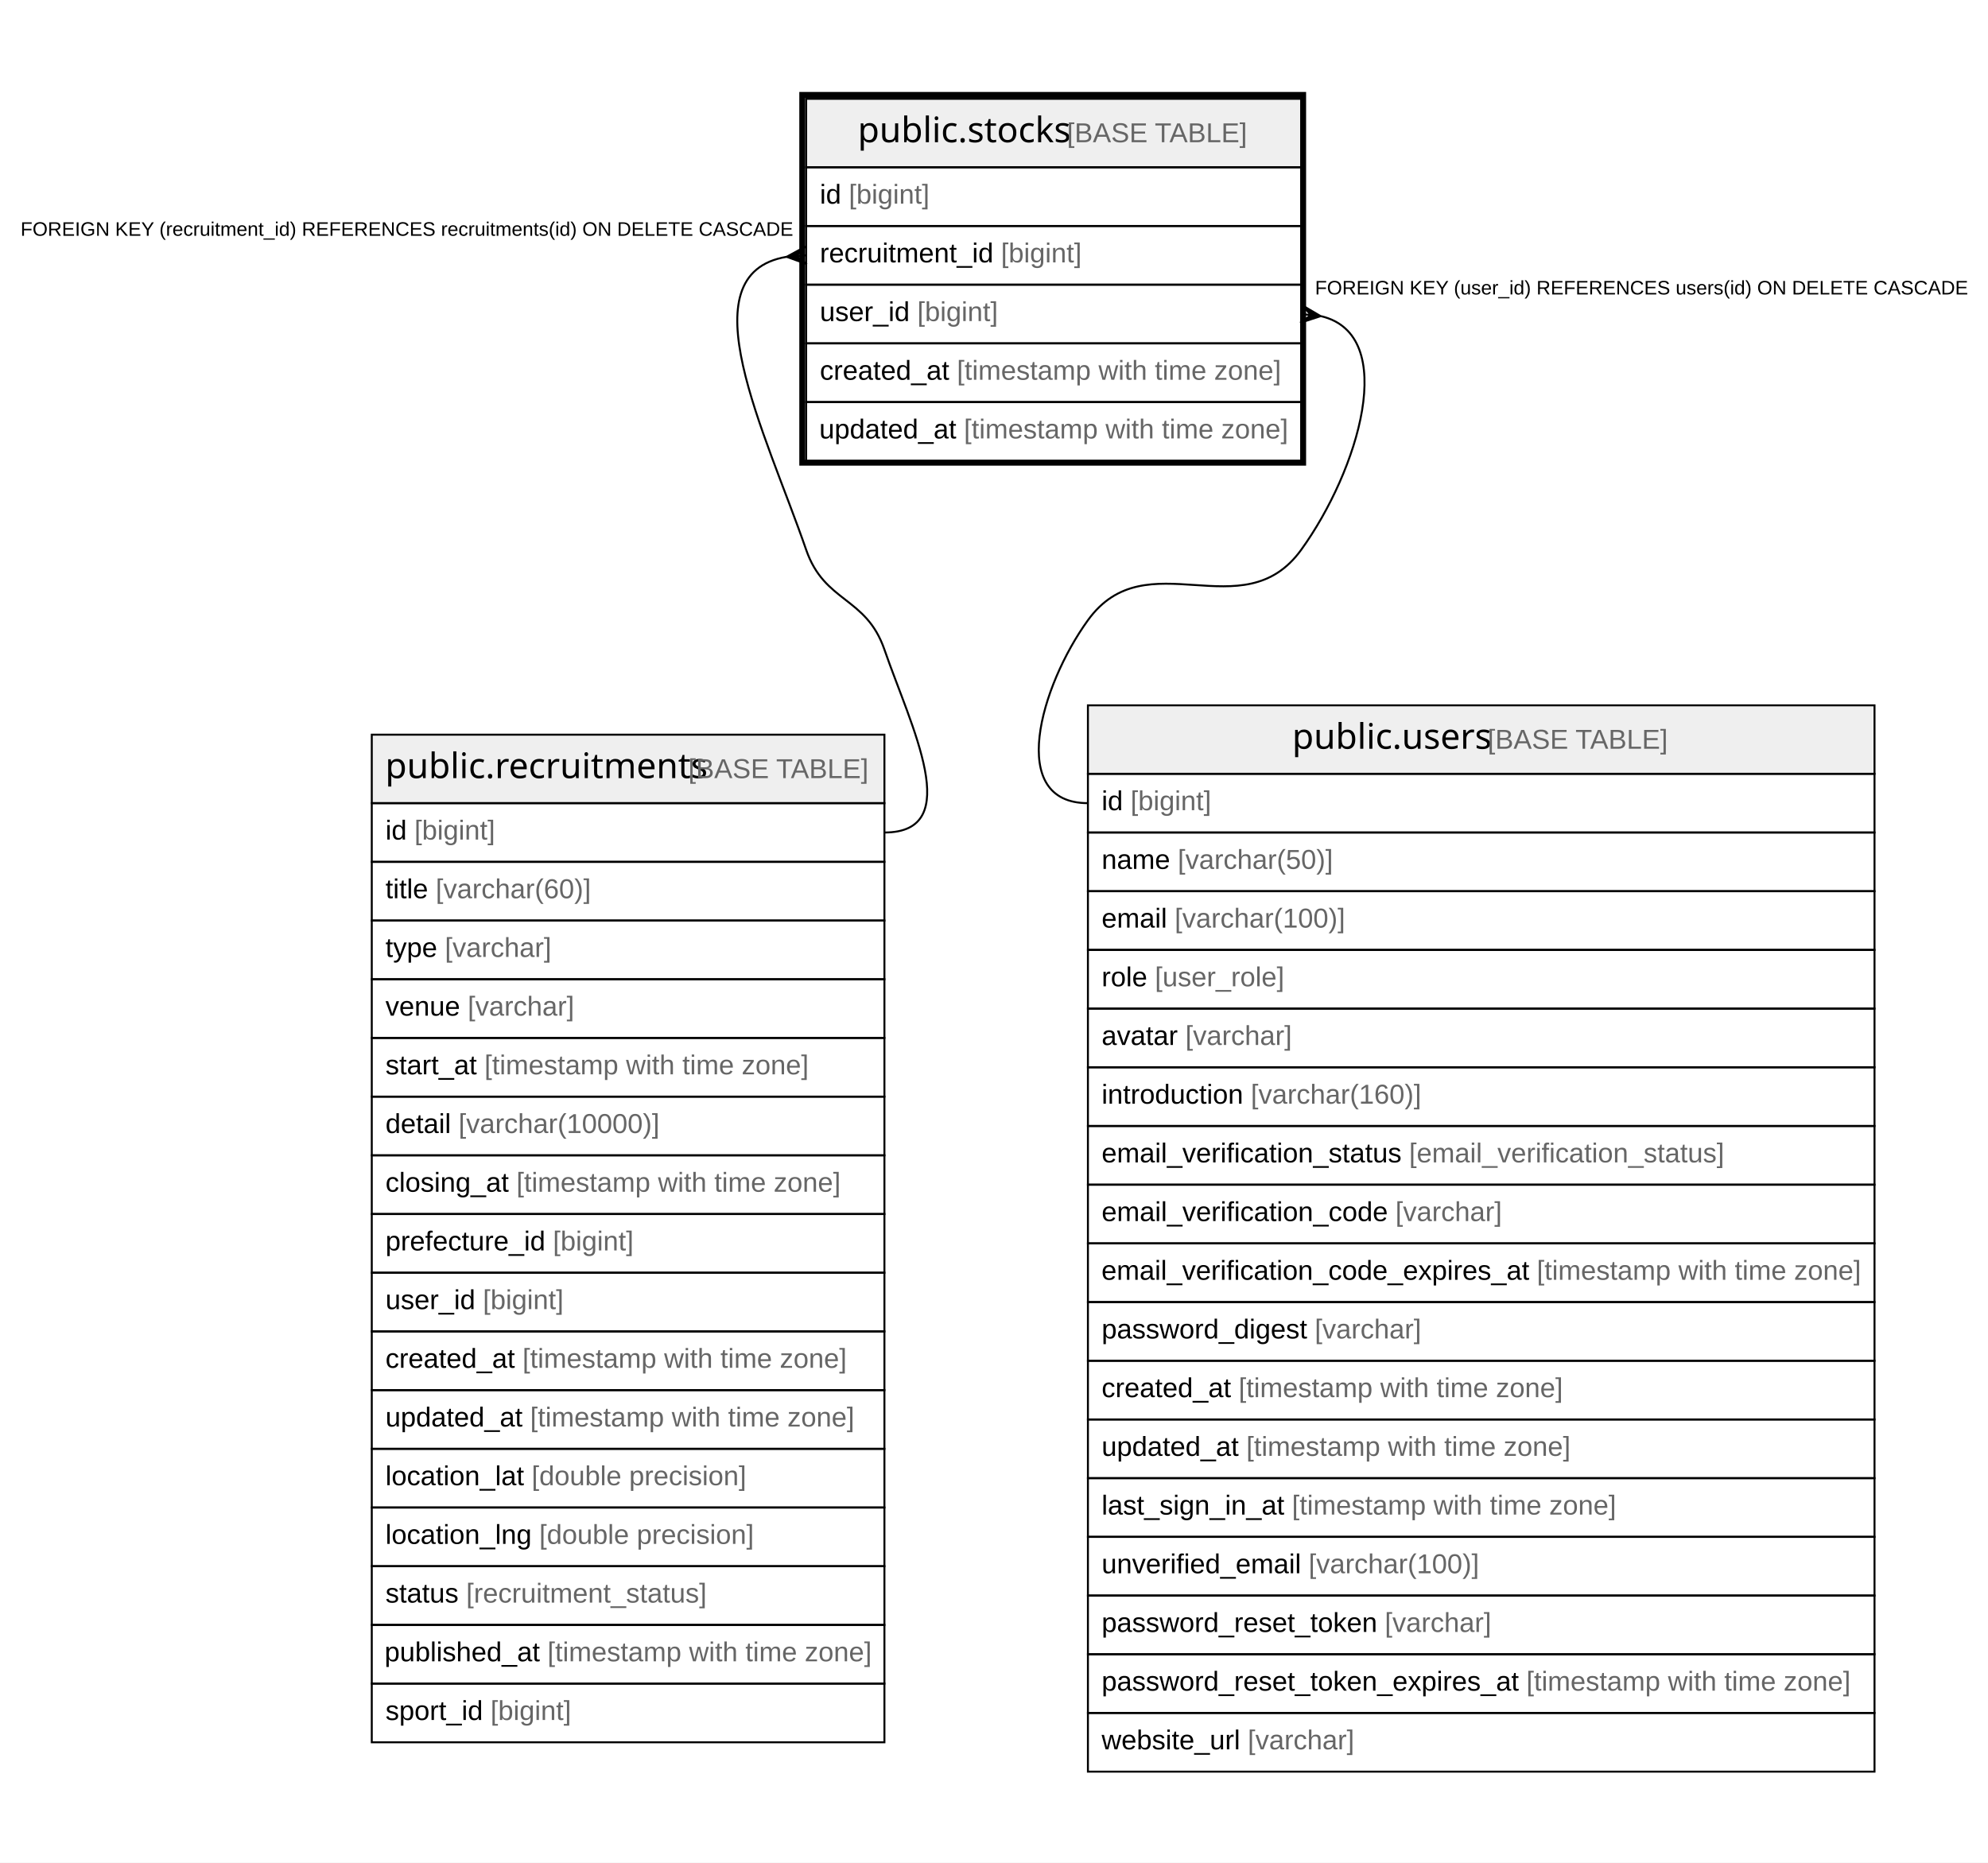
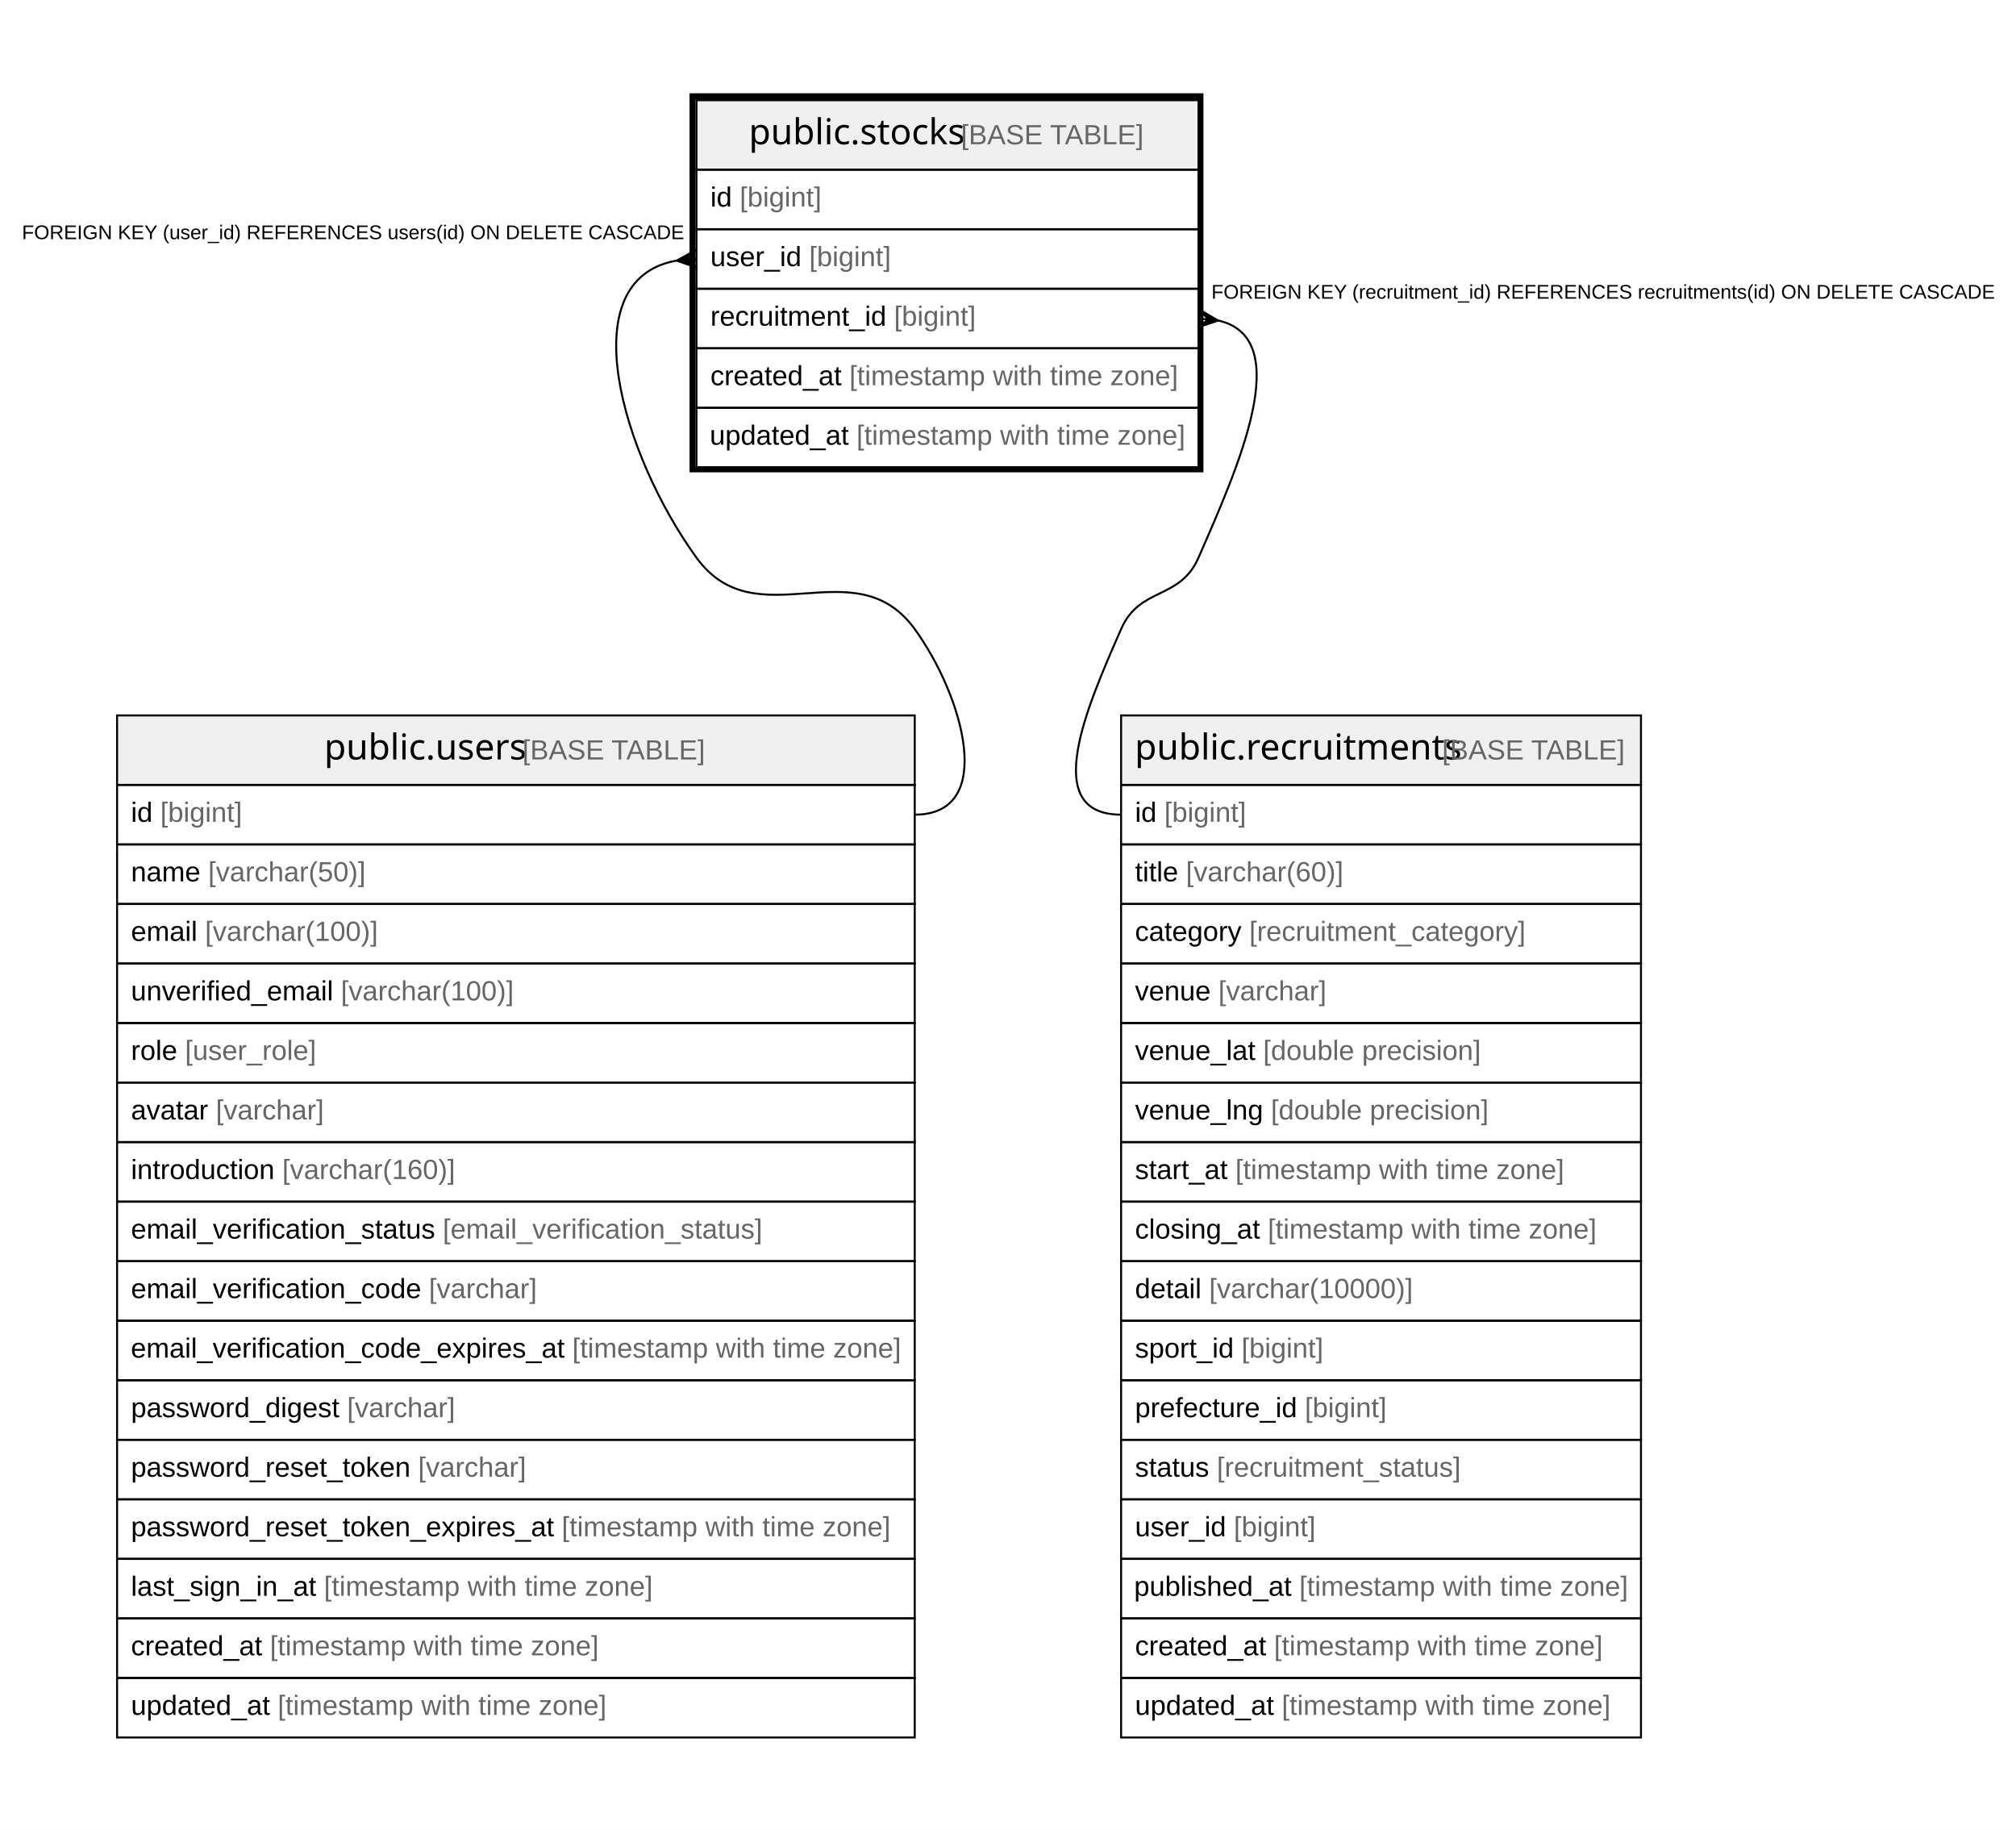
- <svg xmlns="http://www.w3.org/2000/svg" width="1016pt" height="952pt" viewBox="0.00 0.00 1016.00 952.00">
-   <g id="graph0" class="graph" transform="scale(1 1) rotate(0) translate(4 948)">
-     <polygon fill="#ffffff" stroke="transparent" points="-4,4 -4,-948 1012,-948 1012,4 -4,4" />
+ <svg xmlns="http://www.w3.org/2000/svg" width="1016pt" height="922pt" viewBox="0.00 0.00 1016.00 922.00">
+   <g id="graph0" class="graph" transform="scale(1 1) rotate(0) translate(4 918)">
+     <polygon fill="#ffffff" stroke="transparent" points="-4,4 -4,-918 1012,-918 1012,4 -4,4" />
    <g id="node1" class="node">
-       <polygon fill="#efefef" stroke="transparent" points="408,-862.5 408,-897.5 661,-897.5 661,-862.5 408,-862.5" />
-       <polygon fill="none" stroke="#000000" points="408,-862.5 408,-897.5 661,-897.5 661,-862.5 408,-862.5" />
-       <text text-anchor="start" x="434.364" y="-875.3" font-family="Arial Bold" font-size="18.00" fill="#000000">public.stocks</text>
-       <text text-anchor="start" x="537.382" y="-875.3" font-family="Arial" font-size="14.00" fill="#000000"> </text>
-       <text text-anchor="start" x="541.273" y="-875.3" font-family="Arial" font-size="14.00" fill="#666666">[BASE TABLE]</text>
-       <polygon fill="none" stroke="#000000" points="408,-832.5 408,-862.5 661,-862.5 661,-832.5 408,-832.5" />
-       <text text-anchor="start" x="415" y="-843.9" font-family="Arial" font-size="14.00" fill="#000000">id </text>
-       <text text-anchor="start" x="429.78" y="-843.9" font-family="Arial" font-size="14.00" fill="#666666">[bigint]</text>
-       <polygon fill="none" stroke="#000000" points="408,-802.5 408,-832.5 661,-832.5 661,-802.5 408,-802.5" />
-       <text text-anchor="start" x="415" y="-813.9" font-family="Arial" font-size="14.00" fill="#000000">recruitment_id </text>
-       <text text-anchor="start" x="507.562" y="-813.9" font-family="Arial" font-size="14.00" fill="#666666">[bigint]</text>
-       <polygon fill="none" stroke="#000000" points="408,-772.5 408,-802.5 661,-802.5 661,-772.5 408,-772.5" />
-       <text text-anchor="start" x="415" y="-783.9" font-family="Arial" font-size="14.00" fill="#000000">user_id </text>
-       <text text-anchor="start" x="464.788" y="-783.9" font-family="Arial" font-size="14.00" fill="#666666">[bigint]</text>
-       <polygon fill="none" stroke="#000000" points="408,-742.5 408,-772.5 661,-772.5 661,-742.5 408,-742.5" />
-       <text text-anchor="start" x="415" y="-753.9" font-family="Arial" font-size="14.00" fill="#000000">created_at </text>
-       <text text-anchor="start" x="485.028" y="-753.9" font-family="Arial" font-size="14.00" fill="#666666">[timestamp with time zone]</text>
-       <polygon fill="none" stroke="#000000" points="408,-712.5 408,-742.5 661,-742.5 661,-712.5 408,-712.5" />
-       <text text-anchor="start" x="414.692" y="-723.9" font-family="Arial" font-size="14.00" fill="#000000">updated_at </text>
-       <text text-anchor="start" x="488.624" y="-723.9" font-family="Arial" font-size="14.00" fill="#666666">[timestamp with time zone]</text>
-       <polygon fill="none" stroke="#000000" stroke-width="3" points="406,-711.5 406,-899.5 662,-899.5 662,-711.5 406,-711.5" />
+       <polygon fill="#efefef" stroke="transparent" points="347,-832.5 347,-867.5 600,-867.5 600,-832.5 347,-832.5" />
+       <polygon fill="none" stroke="#000000" points="347,-832.5 347,-867.5 600,-867.5 600,-832.5 347,-832.5" />
+       <text text-anchor="start" x="373.364" y="-845.3" font-family="Arial Bold" font-size="18.00" fill="#000000">public.stocks</text>
+       <text text-anchor="start" x="476.382" y="-845.3" font-family="Arial" font-size="14.00" fill="#000000"> </text>
+       <text text-anchor="start" x="480.272" y="-845.3" font-family="Arial" font-size="14.00" fill="#666666">[BASE TABLE]</text>
+       <polygon fill="none" stroke="#000000" points="347,-802.5 347,-832.5 600,-832.5 600,-802.5 347,-802.5" />
+       <text text-anchor="start" x="354" y="-813.9" font-family="Arial" font-size="14.00" fill="#000000">id </text>
+       <text text-anchor="start" x="368.78" y="-813.9" font-family="Arial" font-size="14.00" fill="#666666">[bigint]</text>
+       <polygon fill="none" stroke="#000000" points="347,-772.5 347,-802.5 600,-802.5 600,-772.5 347,-772.5" />
+       <text text-anchor="start" x="354" y="-783.9" font-family="Arial" font-size="14.00" fill="#000000">user_id </text>
+       <text text-anchor="start" x="403.788" y="-783.9" font-family="Arial" font-size="14.00" fill="#666666">[bigint]</text>
+       <polygon fill="none" stroke="#000000" points="347,-742.5 347,-772.5 600,-772.5 600,-742.5 347,-742.5" />
+       <text text-anchor="start" x="354" y="-753.9" font-family="Arial" font-size="14.00" fill="#000000">recruitment_id </text>
+       <text text-anchor="start" x="446.562" y="-753.9" font-family="Arial" font-size="14.00" fill="#666666">[bigint]</text>
+       <polygon fill="none" stroke="#000000" points="347,-712.5 347,-742.5 600,-742.5 600,-712.5 347,-712.5" />
+       <text text-anchor="start" x="354" y="-723.9" font-family="Arial" font-size="14.00" fill="#000000">created_at </text>
+       <text text-anchor="start" x="424.028" y="-723.9" font-family="Arial" font-size="14.00" fill="#666666">[timestamp with time zone]</text>
+       <polygon fill="none" stroke="#000000" points="347,-682.5 347,-712.5 600,-712.5 600,-682.5 347,-682.5" />
+       <text text-anchor="start" x="353.692" y="-693.9" font-family="Arial" font-size="14.00" fill="#000000">updated_at </text>
+       <text text-anchor="start" x="427.624" y="-693.9" font-family="Arial" font-size="14.00" fill="#666666">[timestamp with time zone]</text>
+       <polygon fill="none" stroke="#000000" stroke-width="3" points="345,-681.5 345,-869.5 601,-869.5 601,-681.5 345,-681.5" />
    </g>
    <g id="node2" class="node">
-       <polygon fill="#efefef" stroke="transparent" points="186,-537.5 186,-572.5 448,-572.5 448,-537.5 186,-537.5" />
-       <polygon fill="none" stroke="#000000" points="186,-537.5 186,-572.5 448,-572.5 448,-537.5 186,-537.5" />
-       <text text-anchor="start" x="192.869" y="-550.3" font-family="Arial Bold" font-size="18.00" fill="#000000">public.recruitments</text>
-       <text text-anchor="start" x="343.878" y="-550.3" font-family="Arial" font-size="14.00" fill="#000000"> </text>
-       <text text-anchor="start" x="347.768" y="-550.3" font-family="Arial" font-size="14.00" fill="#666666">[BASE TABLE]</text>
-       <polygon fill="none" stroke="#000000" points="186,-507.5 186,-537.5 448,-537.5 448,-507.5 186,-507.5" />
-       <text text-anchor="start" x="193" y="-518.9" font-family="Arial" font-size="14.00" fill="#000000">id </text>
-       <text text-anchor="start" x="207.78" y="-518.9" font-family="Arial" font-size="14.00" fill="#666666">[bigint]</text>
-       <polygon fill="none" stroke="#000000" points="186,-477.5 186,-507.5 448,-507.5 448,-477.5 186,-477.5" />
-       <text text-anchor="start" x="193" y="-488.9" font-family="Arial" font-size="14.00" fill="#000000">title </text>
-       <text text-anchor="start" x="218.668" y="-488.9" font-family="Arial" font-size="14.00" fill="#666666">[varchar(60)]</text>
-       <polygon fill="none" stroke="#000000" points="186,-447.5 186,-477.5 448,-477.5 448,-447.5 186,-447.5" />
-       <text text-anchor="start" x="193" y="-458.9" font-family="Arial" font-size="14.00" fill="#000000">type </text>
-       <text text-anchor="start" x="223.346" y="-458.9" font-family="Arial" font-size="14.00" fill="#666666">[varchar]</text>
-       <polygon fill="none" stroke="#000000" points="186,-417.5 186,-447.5 448,-447.5 448,-417.5 186,-417.5" />
-       <text text-anchor="start" x="193" y="-428.9" font-family="Arial" font-size="14.00" fill="#000000">venue </text>
-       <text text-anchor="start" x="235.021" y="-428.9" font-family="Arial" font-size="14.00" fill="#666666">[varchar]</text>
-       <polygon fill="none" stroke="#000000" points="186,-387.5 186,-417.5 448,-417.5 448,-387.5 186,-387.5" />
-       <text text-anchor="start" x="193" y="-398.9" font-family="Arial" font-size="14.00" fill="#000000">start_at </text>
-       <text text-anchor="start" x="243.571" y="-398.9" font-family="Arial" font-size="14.00" fill="#666666">[timestamp with time zone]</text>
-       <polygon fill="none" stroke="#000000" points="186,-357.5 186,-387.5 448,-387.5 448,-357.5 186,-357.5" />
-       <text text-anchor="start" x="193" y="-368.9" font-family="Arial" font-size="14.00" fill="#000000">detail </text>
-       <text text-anchor="start" x="230.342" y="-368.9" font-family="Arial" font-size="14.00" fill="#666666">[varchar(10000)]</text>
-       <polygon fill="none" stroke="#000000" points="186,-327.5 186,-357.5 448,-357.5 448,-327.5 186,-327.5" />
-       <text text-anchor="start" x="193" y="-338.9" font-family="Arial" font-size="14.00" fill="#000000">closing_at </text>
-       <text text-anchor="start" x="259.907" y="-338.9" font-family="Arial" font-size="14.00" fill="#666666">[timestamp with time zone]</text>
-       <polygon fill="none" stroke="#000000" points="186,-297.5 186,-327.5 448,-327.5 448,-297.5 186,-297.5" />
-       <text text-anchor="start" x="193" y="-308.9" font-family="Arial" font-size="14.00" fill="#000000">prefecture_id </text>
-       <text text-anchor="start" x="278.578" y="-308.9" font-family="Arial" font-size="14.00" fill="#666666">[bigint]</text>
-       <polygon fill="none" stroke="#000000" points="186,-267.5 186,-297.5 448,-297.5 448,-267.5 186,-267.5" />
-       <text text-anchor="start" x="193" y="-278.9" font-family="Arial" font-size="14.00" fill="#000000">user_id </text>
-       <text text-anchor="start" x="242.788" y="-278.9" font-family="Arial" font-size="14.00" fill="#666666">[bigint]</text>
-       <polygon fill="none" stroke="#000000" points="186,-237.5 186,-267.5 448,-267.5 448,-237.5 186,-237.5" />
-       <text text-anchor="start" x="193" y="-248.9" font-family="Arial" font-size="14.00" fill="#000000">created_at </text>
-       <text text-anchor="start" x="263.028" y="-248.9" font-family="Arial" font-size="14.00" fill="#666666">[timestamp with time zone]</text>
-       <polygon fill="none" stroke="#000000" points="186,-207.5 186,-237.5 448,-237.5 448,-207.5 186,-207.5" />
-       <text text-anchor="start" x="193" y="-218.9" font-family="Arial" font-size="14.00" fill="#000000">updated_at </text>
-       <text text-anchor="start" x="266.933" y="-218.9" font-family="Arial" font-size="14.00" fill="#666666">[timestamp with time zone]</text>
-       <polygon fill="none" stroke="#000000" points="186,-177.5 186,-207.5 448,-207.5 448,-177.5 186,-177.5" />
-       <text text-anchor="start" x="193" y="-188.9" font-family="Arial" font-size="14.00" fill="#000000">location_lat </text>
-       <text text-anchor="start" x="267.687" y="-188.9" font-family="Arial" font-size="14.00" fill="#666666">[double precision]</text>
-       <polygon fill="none" stroke="#000000" points="186,-147.5 186,-177.5 448,-177.5 448,-147.5 186,-147.5" />
-       <text text-anchor="start" x="193" y="-158.9" font-family="Arial" font-size="14.00" fill="#000000">location_lng </text>
-       <text text-anchor="start" x="271.579" y="-158.9" font-family="Arial" font-size="14.00" fill="#666666">[double precision]</text>
-       <polygon fill="none" stroke="#000000" points="186,-117.5 186,-147.5 448,-147.5 448,-117.5 186,-117.5" />
-       <text text-anchor="start" x="193" y="-128.9" font-family="Arial" font-size="14.00" fill="#000000">status </text>
-       <text text-anchor="start" x="234.237" y="-128.9" font-family="Arial" font-size="14.00" fill="#666666">[recruitment_status]</text>
-       <polygon fill="none" stroke="#000000" points="186,-87.5 186,-117.5 448,-117.5 448,-87.5 186,-87.5" />
-       <text text-anchor="start" x="192.53" y="-98.9" font-family="Arial" font-size="14.00" fill="#000000">published_at </text>
-       <text text-anchor="start" x="275.785" y="-98.9" font-family="Arial" font-size="14.00" fill="#666666">[timestamp with time zone]</text>
-       <polygon fill="none" stroke="#000000" points="186,-57.5 186,-87.5 448,-87.5 448,-57.5 186,-57.5" />
-       <text text-anchor="start" x="193" y="-68.9" font-family="Arial" font-size="14.00" fill="#000000">sport_id </text>
-       <text text-anchor="start" x="246.679" y="-68.9" font-family="Arial" font-size="14.00" fill="#666666">[bigint]</text>
+       <polygon fill="#efefef" stroke="transparent" points="55,-522.5 55,-557.5 457,-557.5 457,-522.5 55,-522.5" />
+       <polygon fill="none" stroke="#000000" points="55,-522.5 55,-557.5 457,-557.5 457,-522.5 55,-522.5" />
+       <text text-anchor="start" x="159.366" y="-535.3" font-family="Arial Bold" font-size="18.00" fill="#000000">public.users</text>
+       <text text-anchor="start" x="255.38" y="-535.3" font-family="Arial" font-size="14.00" fill="#000000"> </text>
+       <text text-anchor="start" x="259.271" y="-535.3" font-family="Arial" font-size="14.00" fill="#666666">[BASE TABLE]</text>
+       <polygon fill="none" stroke="#000000" points="55,-492.5 55,-522.5 457,-522.5 457,-492.5 55,-492.5" />
+       <text text-anchor="start" x="62" y="-503.9" font-family="Arial" font-size="14.00" fill="#000000">id </text>
+       <text text-anchor="start" x="76.78" y="-503.9" font-family="Arial" font-size="14.00" fill="#666666">[bigint]</text>
+       <polygon fill="none" stroke="#000000" points="55,-462.5 55,-492.5 457,-492.5 457,-462.5 55,-462.5" />
+       <text text-anchor="start" x="62" y="-473.9" font-family="Arial" font-size="14.00" fill="#000000">name </text>
+       <text text-anchor="start" x="100.899" y="-473.9" font-family="Arial" font-size="14.00" fill="#666666">[varchar(50)]</text>
+       <polygon fill="none" stroke="#000000" points="55,-432.5 55,-462.5 457,-462.5 457,-432.5 55,-432.5" />
+       <text text-anchor="start" x="62" y="-443.9" font-family="Arial" font-size="14.00" fill="#000000">email </text>
+       <text text-anchor="start" x="99.33" y="-443.9" font-family="Arial" font-size="14.00" fill="#666666">[varchar(100)]</text>
+       <polygon fill="none" stroke="#000000" points="55,-402.5 55,-432.5 457,-432.5 457,-402.5 55,-402.5" />
+       <text text-anchor="start" x="62" y="-413.9" font-family="Arial" font-size="14.00" fill="#000000">unverified_email </text>
+       <text text-anchor="start" x="167.79" y="-413.9" font-family="Arial" font-size="14.00" fill="#666666">[varchar(100)]</text>
+       <polygon fill="none" stroke="#000000" points="55,-372.5 55,-402.5 457,-402.5 457,-372.5 55,-372.5" />
+       <text text-anchor="start" x="62" y="-383.9" font-family="Arial" font-size="14.00" fill="#000000">role </text>
+       <text text-anchor="start" x="89.223" y="-383.9" font-family="Arial" font-size="14.00" fill="#666666">[user_role]</text>
+       <polygon fill="none" stroke="#000000" points="55,-342.5 55,-372.5 457,-372.5 457,-342.5 55,-342.5" />
+       <text text-anchor="start" x="62" y="-353.9" font-family="Arial" font-size="14.00" fill="#000000">avatar </text>
+       <text text-anchor="start" x="104.79" y="-353.9" font-family="Arial" font-size="14.00" fill="#666666">[varchar]</text>
+       <polygon fill="none" stroke="#000000" points="55,-312.5 55,-342.5 457,-342.5 457,-312.5 55,-312.5" />
+       <text text-anchor="start" x="62" y="-323.9" font-family="Arial" font-size="14.00" fill="#000000">introduction </text>
+       <text text-anchor="start" x="138.241" y="-323.9" font-family="Arial" font-size="14.00" fill="#666666">[varchar(160)]</text>
+       <polygon fill="none" stroke="#000000" points="55,-282.5 55,-312.5 457,-312.5 457,-282.5 55,-282.5" />
+       <text text-anchor="start" x="62" y="-293.9" font-family="Arial" font-size="14.00" fill="#000000">email_verification_status </text>
+       <text text-anchor="start" x="219.133" y="-293.9" font-family="Arial" font-size="14.00" fill="#666666">[email_verification_status]</text>
+       <polygon fill="none" stroke="#000000" points="55,-252.5 55,-282.5 457,-282.5 457,-252.5 55,-252.5" />
+       <text text-anchor="start" x="62" y="-263.9" font-family="Arial" font-size="14.00" fill="#000000">email_verification_code </text>
+       <text text-anchor="start" x="212.135" y="-263.9" font-family="Arial" font-size="14.00" fill="#666666">[varchar]</text>
+       <polygon fill="none" stroke="#000000" points="55,-222.5 55,-252.5 457,-252.5 457,-222.5 55,-222.5" />
+       <text text-anchor="start" x="61.914" y="-233.9" font-family="Arial" font-size="14.00" fill="#000000">email_verification_code_expires_at </text>
+       <text text-anchor="start" x="284.402" y="-233.9" font-family="Arial" font-size="14.00" fill="#666666">[timestamp with time zone]</text>
+       <polygon fill="none" stroke="#000000" points="55,-192.5 55,-222.5 457,-222.5 457,-192.5 55,-192.5" />
+       <text text-anchor="start" x="62" y="-203.9" font-family="Arial" font-size="14.00" fill="#000000">password_digest </text>
+       <text text-anchor="start" x="170.916" y="-203.9" font-family="Arial" font-size="14.00" fill="#666666">[varchar]</text>
+       <polygon fill="none" stroke="#000000" points="55,-162.5 55,-192.5 457,-192.5 457,-162.5 55,-162.5" />
+       <text text-anchor="start" x="62" y="-173.9" font-family="Arial" font-size="14.00" fill="#000000">password_reset_token </text>
+       <text text-anchor="start" x="206.708" y="-173.9" font-family="Arial" font-size="14.00" fill="#666666">[varchar]</text>
+       <polygon fill="none" stroke="#000000" points="55,-132.5 55,-162.5 457,-162.5 457,-132.5 55,-132.5" />
+       <text text-anchor="start" x="62" y="-143.9" font-family="Arial" font-size="14.00" fill="#000000">password_reset_token_expires_at </text>
+       <text text-anchor="start" x="279.062" y="-143.9" font-family="Arial" font-size="14.00" fill="#666666">[timestamp with time zone]</text>
+       <polygon fill="none" stroke="#000000" points="55,-102.5 55,-132.5 457,-132.5 457,-102.5 55,-102.5" />
+       <text text-anchor="start" x="62" y="-113.9" font-family="Arial" font-size="14.00" fill="#000000">last_sign_in_at </text>
+       <text text-anchor="start" x="159.252" y="-113.9" font-family="Arial" font-size="14.00" fill="#666666">[timestamp with time zone]</text>
+       <polygon fill="none" stroke="#000000" points="55,-72.5 55,-102.5 457,-102.5 457,-72.5 55,-72.5" />
+       <text text-anchor="start" x="62" y="-83.9" font-family="Arial" font-size="14.00" fill="#000000">created_at </text>
+       <text text-anchor="start" x="132.028" y="-83.9" font-family="Arial" font-size="14.00" fill="#666666">[timestamp with time zone]</text>
+       <polygon fill="none" stroke="#000000" points="55,-42.5 55,-72.5 457,-72.5 457,-42.5 55,-42.5" />
+       <text text-anchor="start" x="62" y="-53.9" font-family="Arial" font-size="14.00" fill="#000000">updated_at </text>
+       <text text-anchor="start" x="135.933" y="-53.9" font-family="Arial" font-size="14.00" fill="#666666">[timestamp with time zone]</text>
    </g>
    <g id="edge1" class="edge">
-       <path fill="none" stroke="#000000" d="M398.008,-816.735C345.969,-808.026 387.358,-726.767 408,-667 417.404,-639.771 438.596,-643.229 448,-616 461.566,-576.721 489.556,-522.5 448,-522.5" />
-       <polygon fill="#000000" stroke="#000000" points="398.029,-816.737 407.656,-821.987 403.015,-817.118 408,-817.5 408,-817.5 408,-817.5 403.015,-817.118 408.344,-813.013 398.029,-816.737 398.029,-816.737" />
-       <text text-anchor="start" x="6.5" y="-827.5" font-family="Arial" font-size="10.00" fill="#000000">FOREIGN KEY (recruitment_id) REFERENCES recruitments(id) ON DELETE CASCADE</text>
+       <path fill="none" stroke="#000000" d="M336.861,-786.658C283.168,-777.089 309.888,-688.194 347,-637 377.192,-595.352 426.808,-642.648 457,-601 481.39,-567.355 498.556,-507.5 457,-507.5" />
+       <polygon fill="#000000" stroke="#000000" points="337.034,-786.673 346.628,-791.985 342.017,-787.086 347,-787.5 347,-787.5 347,-787.5 342.017,-787.086 347.372,-783.015 337.034,-786.673 337.034,-786.673" />
+       <text text-anchor="start" x="7.053" y="-797.5" font-family="Arial" font-size="10.00" fill="#000000">FOREIGN KEY (user_id) REFERENCES users(id) ON DELETE CASCADE</text>
    </g>
    <g id="node3" class="node">
-       <polygon fill="#efefef" stroke="transparent" points="552,-552.5 552,-587.5 954,-587.5 954,-552.5 552,-552.5" />
-       <polygon fill="none" stroke="#000000" points="552,-552.5 552,-587.5 954,-587.5 954,-552.5 552,-552.5" />
-       <text text-anchor="start" x="656.366" y="-565.3" font-family="Arial Bold" font-size="18.00" fill="#000000">public.users</text>
-       <text text-anchor="start" x="752.38" y="-565.3" font-family="Arial" font-size="14.00" fill="#000000"> </text>
-       <text text-anchor="start" x="756.271" y="-565.3" font-family="Arial" font-size="14.00" fill="#666666">[BASE TABLE]</text>
-       <polygon fill="none" stroke="#000000" points="552,-522.5 552,-552.5 954,-552.5 954,-522.5 552,-522.5" />
-       <text text-anchor="start" x="559" y="-533.9" font-family="Arial" font-size="14.00" fill="#000000">id </text>
-       <text text-anchor="start" x="573.78" y="-533.9" font-family="Arial" font-size="14.00" fill="#666666">[bigint]</text>
-       <polygon fill="none" stroke="#000000" points="552,-492.5 552,-522.5 954,-522.5 954,-492.5 552,-492.5" />
-       <text text-anchor="start" x="559" y="-503.9" font-family="Arial" font-size="14.00" fill="#000000">name </text>
-       <text text-anchor="start" x="597.899" y="-503.9" font-family="Arial" font-size="14.00" fill="#666666">[varchar(50)]</text>
-       <polygon fill="none" stroke="#000000" points="552,-462.5 552,-492.5 954,-492.5 954,-462.5 552,-462.5" />
-       <text text-anchor="start" x="559" y="-473.9" font-family="Arial" font-size="14.00" fill="#000000">email </text>
-       <text text-anchor="start" x="596.33" y="-473.9" font-family="Arial" font-size="14.00" fill="#666666">[varchar(100)]</text>
-       <polygon fill="none" stroke="#000000" points="552,-432.5 552,-462.5 954,-462.5 954,-432.5 552,-432.5" />
-       <text text-anchor="start" x="559" y="-443.9" font-family="Arial" font-size="14.00" fill="#000000">role </text>
-       <text text-anchor="start" x="586.223" y="-443.9" font-family="Arial" font-size="14.00" fill="#666666">[user_role]</text>
-       <polygon fill="none" stroke="#000000" points="552,-402.5 552,-432.5 954,-432.5 954,-402.5 552,-402.5" />
-       <text text-anchor="start" x="559" y="-413.9" font-family="Arial" font-size="14.00" fill="#000000">avatar </text>
-       <text text-anchor="start" x="601.79" y="-413.9" font-family="Arial" font-size="14.00" fill="#666666">[varchar]</text>
-       <polygon fill="none" stroke="#000000" points="552,-372.5 552,-402.5 954,-402.5 954,-372.5 552,-372.5" />
-       <text text-anchor="start" x="559" y="-383.9" font-family="Arial" font-size="14.00" fill="#000000">introduction </text>
-       <text text-anchor="start" x="635.241" y="-383.9" font-family="Arial" font-size="14.00" fill="#666666">[varchar(160)]</text>
-       <polygon fill="none" stroke="#000000" points="552,-342.5 552,-372.5 954,-372.5 954,-342.5 552,-342.5" />
-       <text text-anchor="start" x="559" y="-353.9" font-family="Arial" font-size="14.00" fill="#000000">email_verification_status </text>
-       <text text-anchor="start" x="716.133" y="-353.9" font-family="Arial" font-size="14.00" fill="#666666">[email_verification_status]</text>
-       <polygon fill="none" stroke="#000000" points="552,-312.5 552,-342.5 954,-342.5 954,-312.5 552,-312.5" />
-       <text text-anchor="start" x="559" y="-323.9" font-family="Arial" font-size="14.00" fill="#000000">email_verification_code </text>
-       <text text-anchor="start" x="709.135" y="-323.9" font-family="Arial" font-size="14.00" fill="#666666">[varchar]</text>
-       <polygon fill="none" stroke="#000000" points="552,-282.5 552,-312.5 954,-312.5 954,-282.5 552,-282.5" />
-       <text text-anchor="start" x="558.914" y="-293.9" font-family="Arial" font-size="14.00" fill="#000000">email_verification_code_expires_at </text>
-       <text text-anchor="start" x="781.402" y="-293.9" font-family="Arial" font-size="14.00" fill="#666666">[timestamp with time zone]</text>
-       <polygon fill="none" stroke="#000000" points="552,-252.5 552,-282.5 954,-282.5 954,-252.5 552,-252.5" />
-       <text text-anchor="start" x="559" y="-263.9" font-family="Arial" font-size="14.00" fill="#000000">password_digest </text>
-       <text text-anchor="start" x="667.916" y="-263.9" font-family="Arial" font-size="14.00" fill="#666666">[varchar]</text>
-       <polygon fill="none" stroke="#000000" points="552,-222.5 552,-252.5 954,-252.5 954,-222.5 552,-222.5" />
-       <text text-anchor="start" x="559" y="-233.9" font-family="Arial" font-size="14.00" fill="#000000">created_at </text>
-       <text text-anchor="start" x="629.028" y="-233.9" font-family="Arial" font-size="14.00" fill="#666666">[timestamp with time zone]</text>
-       <polygon fill="none" stroke="#000000" points="552,-192.5 552,-222.5 954,-222.5 954,-192.5 552,-192.5" />
-       <text text-anchor="start" x="559" y="-203.9" font-family="Arial" font-size="14.00" fill="#000000">updated_at </text>
-       <text text-anchor="start" x="632.933" y="-203.9" font-family="Arial" font-size="14.00" fill="#666666">[timestamp with time zone]</text>
-       <polygon fill="none" stroke="#000000" points="552,-162.5 552,-192.5 954,-192.5 954,-162.5 552,-162.5" />
-       <text text-anchor="start" x="559" y="-173.9" font-family="Arial" font-size="14.00" fill="#000000">last_sign_in_at </text>
-       <text text-anchor="start" x="656.252" y="-173.9" font-family="Arial" font-size="14.00" fill="#666666">[timestamp with time zone]</text>
-       <polygon fill="none" stroke="#000000" points="552,-132.5 552,-162.5 954,-162.5 954,-132.5 552,-132.5" />
-       <text text-anchor="start" x="559" y="-143.9" font-family="Arial" font-size="14.00" fill="#000000">unverified_email </text>
-       <text text-anchor="start" x="664.79" y="-143.9" font-family="Arial" font-size="14.00" fill="#666666">[varchar(100)]</text>
-       <polygon fill="none" stroke="#000000" points="552,-102.5 552,-132.5 954,-132.5 954,-102.5 552,-102.5" />
-       <text text-anchor="start" x="559" y="-113.9" font-family="Arial" font-size="14.00" fill="#000000">password_reset_token </text>
-       <text text-anchor="start" x="703.708" y="-113.9" font-family="Arial" font-size="14.00" fill="#666666">[varchar]</text>
-       <polygon fill="none" stroke="#000000" points="552,-72.5 552,-102.5 954,-102.5 954,-72.5 552,-72.5" />
-       <text text-anchor="start" x="559" y="-83.9" font-family="Arial" font-size="14.00" fill="#000000">password_reset_token_expires_at </text>
-       <text text-anchor="start" x="776.062" y="-83.9" font-family="Arial" font-size="14.00" fill="#666666">[timestamp with time zone]</text>
-       <polygon fill="none" stroke="#000000" points="552,-42.5 552,-72.5 954,-72.5 954,-42.5 552,-42.5" />
-       <text text-anchor="start" x="559" y="-53.9" font-family="Arial" font-size="14.00" fill="#000000">website_url </text>
-       <text text-anchor="start" x="633.675" y="-53.9" font-family="Arial" font-size="14.00" fill="#666666">[varchar]</text>
+       <polygon fill="#efefef" stroke="transparent" points="561,-522.5 561,-557.5 823,-557.5 823,-522.5 561,-522.5" />
+       <polygon fill="none" stroke="#000000" points="561,-522.5 561,-557.5 823,-557.5 823,-522.5 561,-522.5" />
+       <text text-anchor="start" x="567.869" y="-535.3" font-family="Arial Bold" font-size="18.00" fill="#000000">public.recruitments</text>
+       <text text-anchor="start" x="718.878" y="-535.3" font-family="Arial" font-size="14.00" fill="#000000"> </text>
+       <text text-anchor="start" x="722.768" y="-535.3" font-family="Arial" font-size="14.00" fill="#666666">[BASE TABLE]</text>
+       <polygon fill="none" stroke="#000000" points="561,-492.5 561,-522.5 823,-522.5 823,-492.5 561,-492.5" />
+       <text text-anchor="start" x="568" y="-503.9" font-family="Arial" font-size="14.00" fill="#000000">id </text>
+       <text text-anchor="start" x="582.78" y="-503.9" font-family="Arial" font-size="14.00" fill="#666666">[bigint]</text>
+       <polygon fill="none" stroke="#000000" points="561,-462.5 561,-492.5 823,-492.5 823,-462.5 561,-462.5" />
+       <text text-anchor="start" x="568" y="-473.9" font-family="Arial" font-size="14.00" fill="#000000">title </text>
+       <text text-anchor="start" x="593.668" y="-473.9" font-family="Arial" font-size="14.00" fill="#666666">[varchar(60)]</text>
+       <polygon fill="none" stroke="#000000" points="561,-432.5 561,-462.5 823,-462.5 823,-432.5 561,-432.5" />
+       <text text-anchor="start" x="568" y="-443.9" font-family="Arial" font-size="14.00" fill="#000000">category </text>
+       <text text-anchor="start" x="625.572" y="-443.9" font-family="Arial" font-size="14.00" fill="#666666">[recruitment_category]</text>
+       <polygon fill="none" stroke="#000000" points="561,-402.5 561,-432.5 823,-432.5 823,-402.5 561,-402.5" />
+       <text text-anchor="start" x="568" y="-413.9" font-family="Arial" font-size="14.00" fill="#000000">venue </text>
+       <text text-anchor="start" x="610.021" y="-413.9" font-family="Arial" font-size="14.00" fill="#666666">[varchar]</text>
+       <polygon fill="none" stroke="#000000" points="561,-372.5 561,-402.5 823,-402.5 823,-372.5 561,-372.5" />
+       <text text-anchor="start" x="568" y="-383.9" font-family="Arial" font-size="14.00" fill="#000000">venue_lat </text>
+       <text text-anchor="start" x="632.583" y="-383.9" font-family="Arial" font-size="14.00" fill="#666666">[double precision]</text>
+       <polygon fill="none" stroke="#000000" points="561,-342.5 561,-372.5 823,-372.5 823,-342.5 561,-342.5" />
+       <text text-anchor="start" x="568" y="-353.9" font-family="Arial" font-size="14.00" fill="#000000">venue_lng </text>
+       <text text-anchor="start" x="636.475" y="-353.9" font-family="Arial" font-size="14.00" fill="#666666">[double precision]</text>
+       <polygon fill="none" stroke="#000000" points="561,-312.5 561,-342.5 823,-342.5 823,-312.5 561,-312.5" />
+       <text text-anchor="start" x="568" y="-323.9" font-family="Arial" font-size="14.00" fill="#000000">start_at </text>
+       <text text-anchor="start" x="618.571" y="-323.9" font-family="Arial" font-size="14.00" fill="#666666">[timestamp with time zone]</text>
+       <polygon fill="none" stroke="#000000" points="561,-282.5 561,-312.5 823,-312.5 823,-282.5 561,-282.5" />
+       <text text-anchor="start" x="568" y="-293.9" font-family="Arial" font-size="14.00" fill="#000000">closing_at </text>
+       <text text-anchor="start" x="634.907" y="-293.9" font-family="Arial" font-size="14.00" fill="#666666">[timestamp with time zone]</text>
+       <polygon fill="none" stroke="#000000" points="561,-252.5 561,-282.5 823,-282.5 823,-252.5 561,-252.5" />
+       <text text-anchor="start" x="568" y="-263.9" font-family="Arial" font-size="14.00" fill="#000000">detail </text>
+       <text text-anchor="start" x="605.342" y="-263.9" font-family="Arial" font-size="14.00" fill="#666666">[varchar(10000)]</text>
+       <polygon fill="none" stroke="#000000" points="561,-222.5 561,-252.5 823,-252.5 823,-222.5 561,-222.5" />
+       <text text-anchor="start" x="568" y="-233.9" font-family="Arial" font-size="14.00" fill="#000000">sport_id </text>
+       <text text-anchor="start" x="621.679" y="-233.9" font-family="Arial" font-size="14.00" fill="#666666">[bigint]</text>
+       <polygon fill="none" stroke="#000000" points="561,-192.5 561,-222.5 823,-222.5 823,-192.5 561,-192.5" />
+       <text text-anchor="start" x="568" y="-203.9" font-family="Arial" font-size="14.00" fill="#000000">prefecture_id </text>
+       <text text-anchor="start" x="653.578" y="-203.9" font-family="Arial" font-size="14.00" fill="#666666">[bigint]</text>
+       <polygon fill="none" stroke="#000000" points="561,-162.5 561,-192.5 823,-192.5 823,-162.5 561,-162.5" />
+       <text text-anchor="start" x="568" y="-173.9" font-family="Arial" font-size="14.00" fill="#000000">status </text>
+       <text text-anchor="start" x="609.237" y="-173.9" font-family="Arial" font-size="14.00" fill="#666666">[recruitment_status]</text>
+       <polygon fill="none" stroke="#000000" points="561,-132.5 561,-162.5 823,-162.5 823,-132.5 561,-132.5" />
+       <text text-anchor="start" x="568" y="-143.9" font-family="Arial" font-size="14.00" fill="#000000">user_id </text>
+       <text text-anchor="start" x="617.788" y="-143.9" font-family="Arial" font-size="14.00" fill="#666666">[bigint]</text>
+       <polygon fill="none" stroke="#000000" points="561,-102.5 561,-132.5 823,-132.5 823,-102.5 561,-102.5" />
+       <text text-anchor="start" x="567.53" y="-113.9" font-family="Arial" font-size="14.00" fill="#000000">published_at </text>
+       <text text-anchor="start" x="650.785" y="-113.9" font-family="Arial" font-size="14.00" fill="#666666">[timestamp with time zone]</text>
+       <polygon fill="none" stroke="#000000" points="561,-72.5 561,-102.5 823,-102.5 823,-72.5 561,-72.5" />
+       <text text-anchor="start" x="568" y="-83.9" font-family="Arial" font-size="14.00" fill="#000000">created_at </text>
+       <text text-anchor="start" x="638.028" y="-83.9" font-family="Arial" font-size="14.00" fill="#666666">[timestamp with time zone]</text>
+       <polygon fill="none" stroke="#000000" points="561,-42.5 561,-72.5 823,-72.5 823,-42.5 561,-42.5" />
+       <text text-anchor="start" x="568" y="-53.9" font-family="Arial" font-size="14.00" fill="#000000">updated_at </text>
+       <text text-anchor="start" x="641.933" y="-53.9" font-family="Arial" font-size="14.00" fill="#666666">[timestamp with time zone]</text>
    </g>
    <g id="edge2" class="edge">
-       <path fill="none" stroke="#000000" d="M671.197,-786.395C711.391,-776.825 690.168,-707.352 661,-667 631.112,-625.653 581.888,-672.347 552,-631 527.656,-597.322 510.444,-537.5 552,-537.5" />
-       <polygon fill="#000000" stroke="#000000" points="670.942,-786.423 660.515,-783.026 665.971,-786.961 661,-787.5 661,-787.5 661,-787.5 665.971,-786.961 661.485,-791.974 670.942,-786.423 670.942,-786.423" />
-       <text text-anchor="start" x="668.053" y="-797.5" font-family="Arial" font-size="10.00" fill="#000000">FOREIGN KEY (user_id) REFERENCES users(id) ON DELETE CASCADE</text>
+       <path fill="none" stroke="#000000" d="M610.06,-756.473C649.097,-747.564 619.969,-682.61 600,-637 590.539,-615.391 570.461,-622.609 561,-601 544.333,-562.933 519.444,-507.5 561,-507.5" />
+       <polygon fill="#000000" stroke="#000000" points="609.948,-756.484 599.543,-753.023 604.974,-756.992 600,-757.5 600,-757.5 600,-757.5 604.974,-756.992 600.457,-761.977 609.948,-756.484 609.948,-756.484" />
+       <text text-anchor="start" x="606.5" y="-767.5" font-family="Arial" font-size="10.00" fill="#000000">FOREIGN KEY (recruitment_id) REFERENCES recruitments(id) ON DELETE CASCADE</text>
    </g>
  </g>
</svg>
